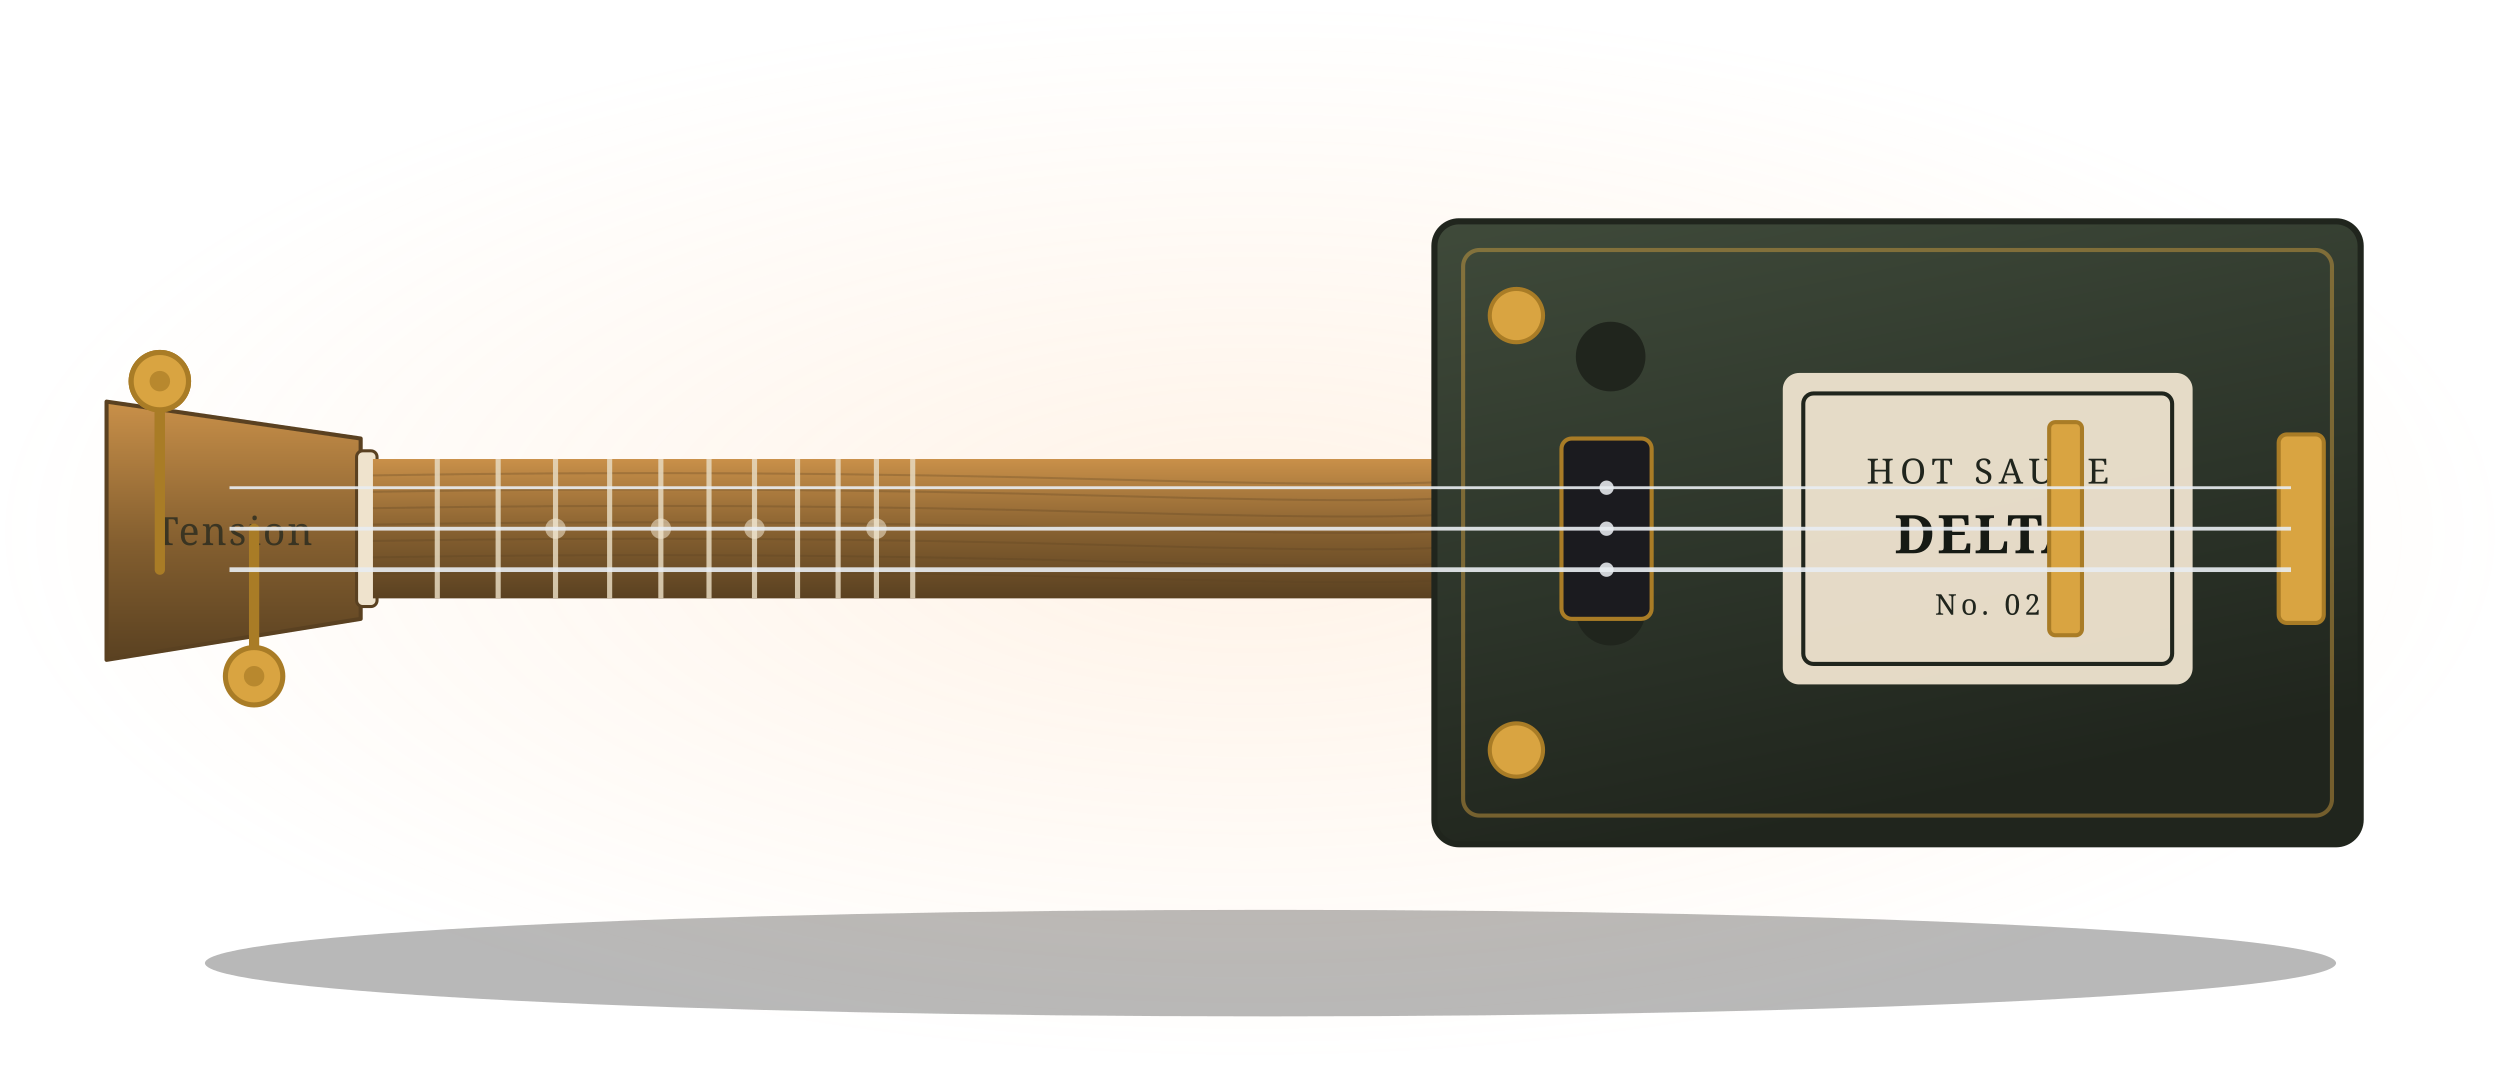
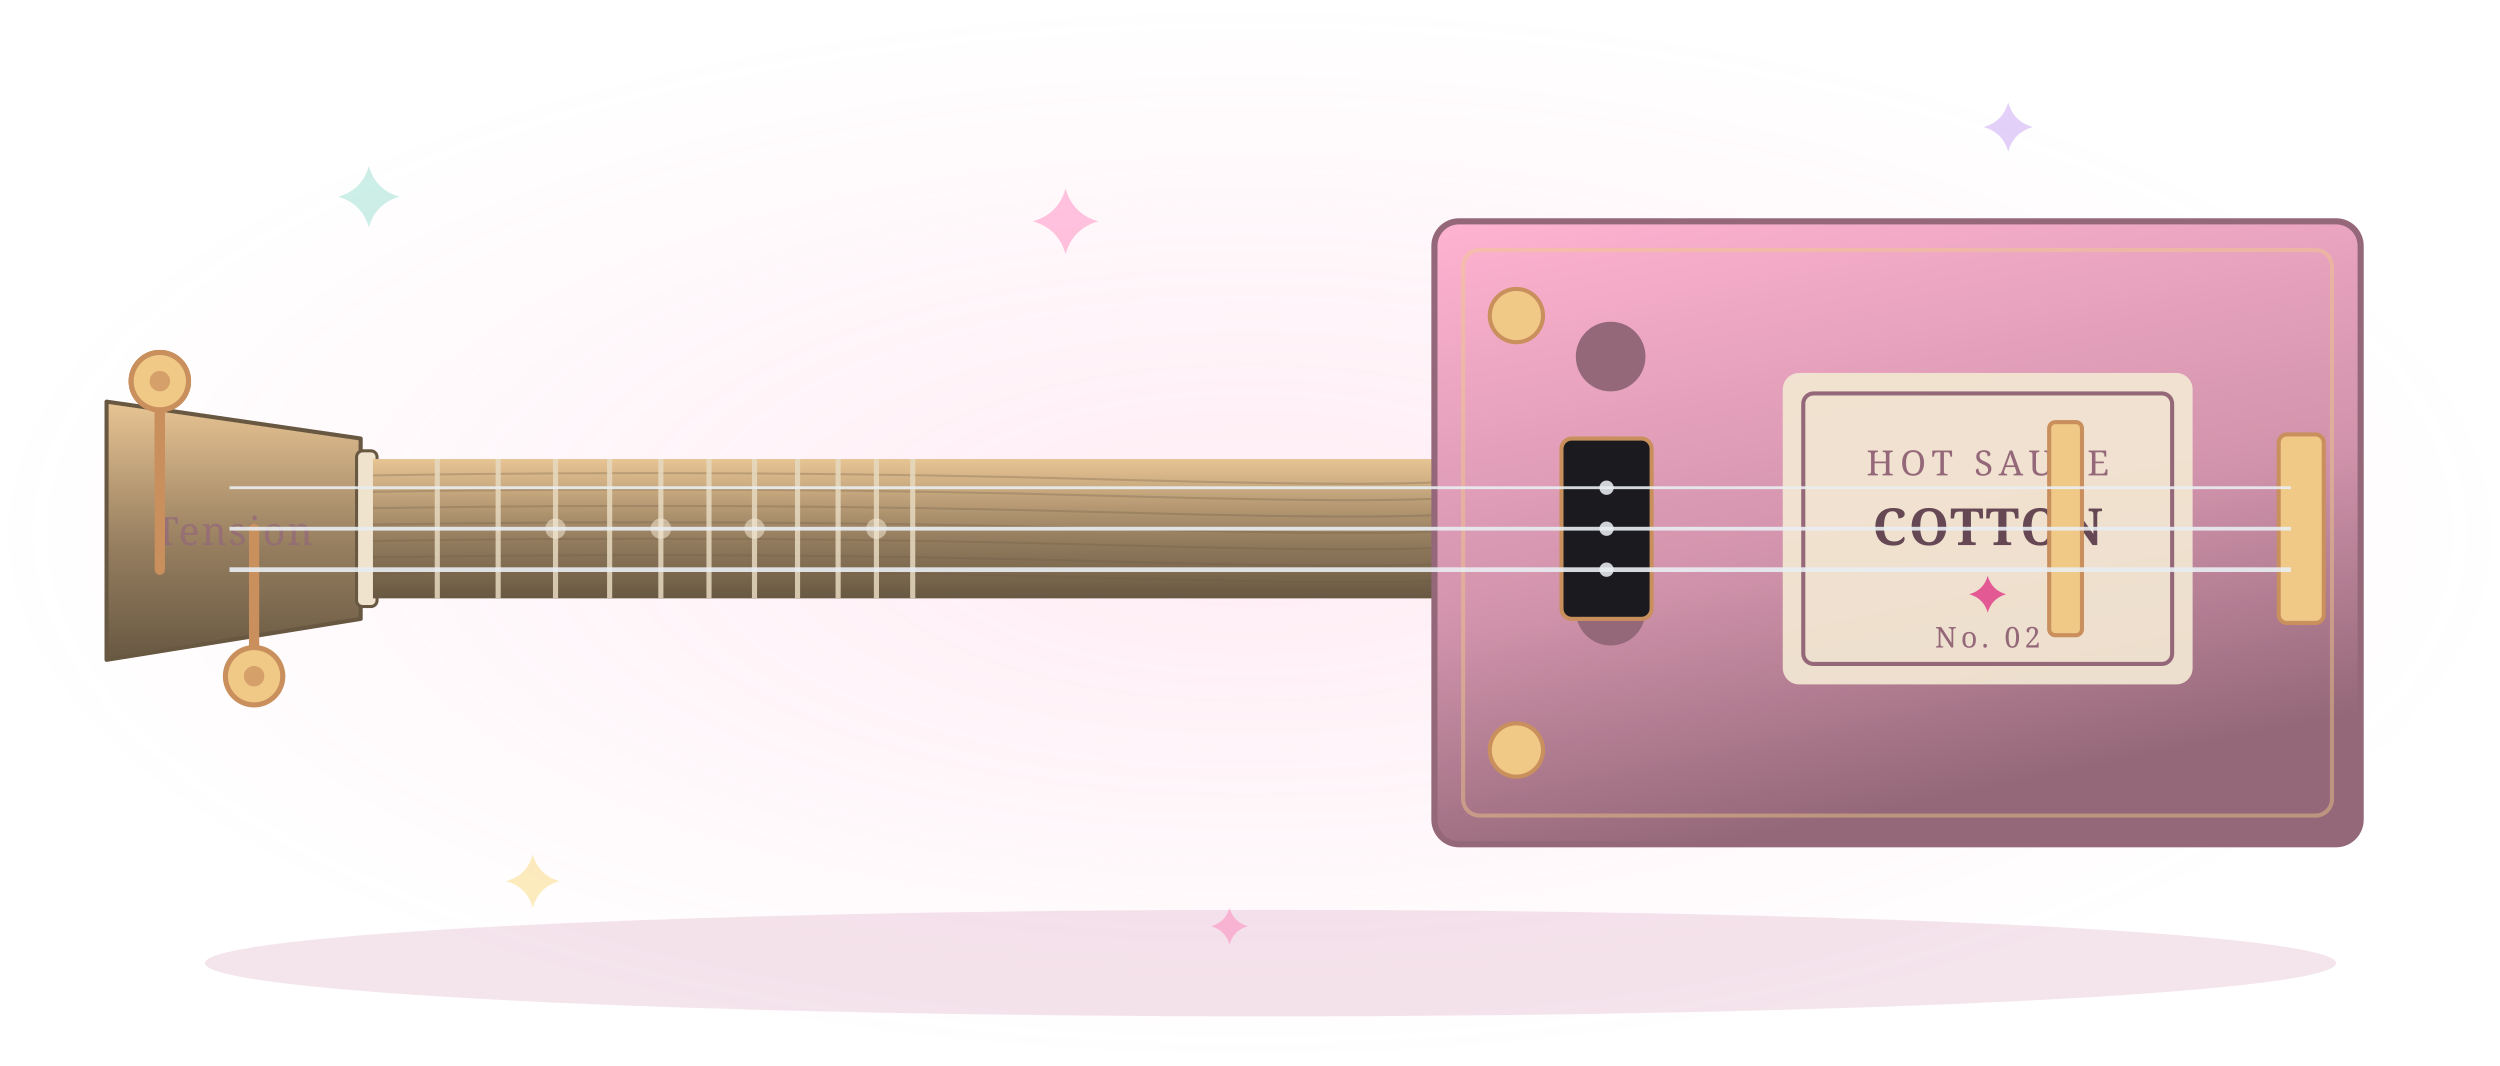
- <svg xmlns="http://www.w3.org/2000/svg" viewBox="0 0 1220 520" role="img" aria-label="Illustration of a 3-string cigar box guitar, the DELTA build">
+ <svg xmlns="http://www.w3.org/2000/svg" viewBox="0 0 1220 520" role="img" aria-label="Illustration of a 3-string cigar box guitar, the COTTON build">
  <defs>
    <linearGradient id="w2" x1="0" y1="0" x2="0" y2="1">
-       <stop offset="0" stop-color="#c99049" />
-       <stop offset=".55" stop-color="#835e2f" />
-       <stop offset="1" stop-color="#5a4121" />
+       <stop offset="0" stop-color="#e8c493" />
+       <stop offset=".55" stop-color="#977f60" />
+       <stop offset="1" stop-color="#685842" />
    </linearGradient>
    <linearGradient id="b2" x1="0" y1="0" x2=".3" y2="1">
-       <stop offset="0" stop-color="#3f4a3a" />
-       <stop offset=".6" stop-color="#2c3429" />
-       <stop offset="1" stop-color="#20251d" />
+       <stop offset="0" stop-color="#ffb3d1" />
+       <stop offset=".6" stop-color="#d193ab" />
+       <stop offset="1" stop-color="#946879" />
    </linearGradient>
    <radialGradient id="g2" cx=".5" cy=".5" r=".5">
-       <stop offset="0" stop-color="#ffb46b" stop-opacity=".16" />
-       <stop offset="1" stop-color="#ffb46b" stop-opacity="0" />
+       <stop offset="0" stop-color="#ff6fae" stop-opacity=".13" />
+       <stop offset="1" stop-color="#ff6fae" stop-opacity="0" />
    </radialGradient>
  </defs>
-   <ellipse cx="620" cy="470" rx="520" ry="26" fill="#000" opacity=".28" />
+   <ellipse cx="620" cy="470" rx="520" ry="26" fill="#c9799f" opacity=".2" />
  <rect width="1220" height="520" fill="url(#g2)" />
-   <path d="M52 196 L176 214 L176 302 L52 322 Z" fill="url(#w2)" stroke="#5a4121" stroke-width="2" stroke-linejoin="round" />
-   <text x="114" y="266" font-family="Georgia, serif" font-size="19" fill="#20251d" text-anchor="middle" opacity=".75" letter-spacing="1">Tension</text>
+   <path d="M180 81 Q183.3 92.7, 195 96 Q183.3 99.3, 180 111 Q176.7 99.3, 165 96 Q176.7 92.7, 180 81 Z" fill="#7fd8c4" opacity="0.4" />
+   <path d="M520 92 Q523.52 104.48, 536 108 Q523.52 111.52, 520 124 Q516.48 111.52, 504 108 Q516.48 104.48, 520 92 Z" fill="#ff6fae" opacity="0.4" />
+   <path d="M980 50 Q982.64 59.36, 992 62 Q982.64 64.64, 980 74 Q977.36 64.64, 968 62 Q977.36 59.36, 980 50 Z" fill="#b98cf0" opacity="0.4" />
+   <path d="M260 417 Q262.86 427.14, 273 430 Q262.86 432.86, 260 443 Q257.14 432.86, 247 430 Q257.14 427.14, 260 417 Z" fill="#f7cf5c" opacity="0.4" />
+   <path d="M600 443 Q601.98 450.02, 609 452 Q601.98 453.98, 600 461 Q598.02 453.98, 591 452 Q598.02 450.02, 600 443 Z" fill="#ff6fae" opacity="0.4" />
+   <path d="M1120 378 Q1122.2 385.8, 1130 388 Q1122.2 390.2, 1120 398 Q1117.8 390.2, 1110 388 Q1117.8 385.8, 1120 378 Z" fill="#7fd8c4" opacity="0.4" />
+   <path d="M52 196 L176 214 L176 302 L52 322 Z" fill="url(#w2)" stroke="#685842" stroke-width="2" stroke-linejoin="round" />
+   <text x="114" y="266" font-family="Georgia, serif" font-size="19" fill="#946879" text-anchor="middle" opacity=".75" letter-spacing="1">Tension</text>
  <g>
-     <line x1="78" y1="186" x2="78" y2="238" stroke="#a97c26" stroke-width="5" stroke-linecap="round" />
-     <circle cx="78" cy="186" r="14" fill="#d9a441" stroke="#a97c26" stroke-width="2.5" />
-     <circle cx="78" cy="186" r="5" fill="#a97c26" opacity=".7" />
+     <line x1="78" y1="186" x2="78" y2="238" stroke="#c98f5c" stroke-width="5" stroke-linecap="round" />
+     <circle cx="78" cy="186" r="14" fill="#f0c987" stroke="#c98f5c" stroke-width="2.5" />
+     <circle cx="78" cy="186" r="5" fill="#c98f5c" opacity=".7" />
  </g>
  <g>
-     <line x1="124" y1="330" x2="124" y2="258" stroke="#a97c26" stroke-width="5" stroke-linecap="round" />
-     <circle cx="124" cy="330" r="14" fill="#d9a441" stroke="#a97c26" stroke-width="2.5" />
-     <circle cx="124" cy="330" r="5" fill="#a97c26" opacity=".7" />
+     <line x1="124" y1="330" x2="124" y2="258" stroke="#c98f5c" stroke-width="5" stroke-linecap="round" />
+     <circle cx="124" cy="330" r="14" fill="#f0c987" stroke="#c98f5c" stroke-width="2.5" />
+     <circle cx="124" cy="330" r="5" fill="#c98f5c" opacity=".7" />
  </g>
  <g>
-     <line x1="78" y1="186" x2="78" y2="278" stroke="#a97c26" stroke-width="5" stroke-linecap="round" />
-     <circle cx="78" cy="186" r="14" fill="#d9a441" stroke="#a97c26" stroke-width="2.5" />
-     <circle cx="78" cy="186" r="5" fill="#a97c26" opacity=".7" />
+     <line x1="78" y1="186" x2="78" y2="278" stroke="#c98f5c" stroke-width="5" stroke-linecap="round" />
+     <circle cx="78" cy="186" r="14" fill="#f0c987" stroke="#c98f5c" stroke-width="2.5" />
+     <circle cx="78" cy="186" r="5" fill="#c98f5c" opacity=".7" />
  </g>
-   <rect x="174" y="220" width="10" height="76" rx="3" fill="#efe3cd" stroke="#5a4121" stroke-width="1.5" />
+   <rect x="174" y="220" width="10" height="76" rx="3" fill="#efe3cd" stroke="#685842" stroke-width="1.5" />
  <rect x="182" y="224" width="558" height="68" fill="url(#w2)" />
-   <path d="M182 232 Q 362 229, 542 234 T 720 232" stroke="#5a4121" stroke-width="1" fill="none" opacity=".28" />
-   <path d="M182 240 Q 362 237, 542 242 T 720 240" stroke="#5a4121" stroke-width="1" fill="none" opacity=".28" />
-   <path d="M182 248 Q 362 245, 542 250 T 720 248" stroke="#5a4121" stroke-width="1" fill="none" opacity=".28" />
-   <path d="M182 256 Q 362 253, 542 258 T 720 256" stroke="#5a4121" stroke-width="1" fill="none" opacity=".28" />
-   <path d="M182 264 Q 362 261, 542 266 T 720 264" stroke="#5a4121" stroke-width="1" fill="none" opacity=".28" />
-   <path d="M182 272 Q 362 269, 542 274 T 720 272" stroke="#5a4121" stroke-width="1" fill="none" opacity=".28" />
-   <path d="M182 280 Q 362 277, 542 282 T 720 280" stroke="#5a4121" stroke-width="1" fill="none" opacity=".28" />
+   <path d="M182 232 Q 362 229, 542 234 T 720 232" stroke="#685842" stroke-width="1" fill="none" opacity=".28" />
+   <path d="M182 240 Q 362 237, 542 242 T 720 240" stroke="#685842" stroke-width="1" fill="none" opacity=".28" />
+   <path d="M182 248 Q 362 245, 542 250 T 720 248" stroke="#685842" stroke-width="1" fill="none" opacity=".28" />
+   <path d="M182 256 Q 362 253, 542 258 T 720 256" stroke="#685842" stroke-width="1" fill="none" opacity=".28" />
+   <path d="M182 264 Q 362 261, 542 266 T 720 264" stroke="#685842" stroke-width="1" fill="none" opacity=".28" />
+   <path d="M182 272 Q 362 269, 542 274 T 720 272" stroke="#685842" stroke-width="1" fill="none" opacity=".28" />
+   <path d="M182 280 Q 362 277, 542 282 T 720 280" stroke="#685842" stroke-width="1" fill="none" opacity=".28" />
  <line x1="213.4" y1="224" x2="213.4" y2="292" stroke="#e6d9c0" stroke-width="2.5" opacity=".85" />
  <line x1="243.1" y1="224" x2="243.1" y2="292" stroke="#e6d9c0" stroke-width="2.5" opacity=".85" />
  <line x1="271.1" y1="224" x2="271.1" y2="292" stroke="#e6d9c0" stroke-width="2.5" opacity=".85" />
  <line x1="297.5" y1="224" x2="297.5" y2="292" stroke="#e6d9c0" stroke-width="2.5" opacity=".85" />
  <line x1="322.5" y1="224" x2="322.5" y2="292" stroke="#e6d9c0" stroke-width="2.5" opacity=".85" />
  <line x1="346.0" y1="224" x2="346.0" y2="292" stroke="#e6d9c0" stroke-width="2.5" opacity=".85" />
  <line x1="368.2" y1="224" x2="368.2" y2="292" stroke="#e6d9c0" stroke-width="2.5" opacity=".85" />
  <line x1="389.2" y1="224" x2="389.2" y2="292" stroke="#e6d9c0" stroke-width="2.5" opacity=".85" />
  <line x1="409.0" y1="224" x2="409.0" y2="292" stroke="#e6d9c0" stroke-width="2.5" opacity=".85" />
  <line x1="427.7" y1="224" x2="427.7" y2="292" stroke="#e6d9c0" stroke-width="2.5" opacity=".85" />
  <line x1="445.4" y1="224" x2="445.4" y2="292" stroke="#e6d9c0" stroke-width="2.5" opacity=".85" />
  <circle cx="271.1" cy="258" r="5" fill="#f3e7d2" opacity=".55" />
  <circle cx="322.5" cy="258" r="5" fill="#f3e7d2" opacity=".55" />
  <circle cx="368.2" cy="258" r="5" fill="#f3e7d2" opacity=".55" />
  <circle cx="427.7" cy="258" r="5" fill="#f3e7d2" opacity=".55" />
-   <rect x="700" y="108" width="452" height="304" rx="12" fill="url(#b2)" stroke="#20251d" stroke-width="3" />
-   <rect x="714" y="122" width="424" height="276" rx="8" fill="none" stroke="#d9a441" stroke-width="2" opacity=".45" />
+   <rect x="700" y="108" width="452" height="304" rx="12" fill="url(#b2)" stroke="#946879" stroke-width="3" />
+   <rect x="714" y="122" width="424" height="276" rx="8" fill="none" stroke="#f0c987" stroke-width="2" opacity=".45" />
  <rect x="870" y="182" width="200" height="152" rx="8" fill="#f2e6d2" opacity=".93" />
-   <rect x="880" y="192" width="180" height="132" rx="5" fill="none" stroke="#20251d" stroke-width="2" />
-   <text x="970" y="236" font-family="Georgia, serif" font-size="17" fill="#20251d" text-anchor="middle" letter-spacing="3">HOT SAUCE</text>
-   <text x="970" y="270" font-family="Georgia, serif" font-weight="bold" font-size="26" fill="#161a14" text-anchor="middle" letter-spacing="1">DELTA</text>
-   <text x="970" y="300" font-family="Georgia, serif" font-size="14" fill="#20251d" text-anchor="middle" letter-spacing="2">No. 02</text>
-   <circle cx="786" cy="174" r="17" fill="#20251d" />
-   <circle cx="786" cy="298" r="17" fill="#20251d" />
-   <rect x="762" y="214" width="44" height="88" rx="5" fill="#1b1b1f" stroke="#a97c26" stroke-width="2" />
+   <rect x="880" y="192" width="180" height="132" rx="5" fill="none" stroke="#946879" stroke-width="2" />
+   <text x="970" y="232" font-family="Georgia, serif" font-size="17" fill="#946879" text-anchor="middle" letter-spacing="3">HOT SAUCE</text>
+   <text x="970" y="266" font-family="Georgia, serif" font-weight="bold" font-size="25" fill="#664854" text-anchor="middle" letter-spacing="1">COTTON</text>
+   <path d="M970 281 Q971.98 288.02, 979 290 Q971.98 291.98, 970 299 Q968.02 291.98, 961 290 Q968.02 288.02, 970 281 Z" fill="#e0428a" opacity="0.85" />
+   <text x="970" y="316" font-family="Georgia, serif" font-size="14" fill="#946879" text-anchor="middle" letter-spacing="2">No. 02</text>
+   <circle cx="786" cy="174" r="17" fill="#946879" />
+   <circle cx="786" cy="298" r="17" fill="#946879" />
+   <rect x="762" y="214" width="44" height="88" rx="5" fill="#1b1b1f" stroke="#c98f5c" stroke-width="2" />
  <circle cx="784" cy="238" r="3.5" fill="#cfd2d6" />
  <circle cx="784" cy="258" r="3.5" fill="#cfd2d6" />
  <circle cx="784" cy="278" r="3.5" fill="#cfd2d6" />
-   <rect x="1000" y="206" width="16" height="104" rx="3" fill="#d9a441" stroke="#a97c26" stroke-width="2" />
-   <rect x="1112" y="212" width="22" height="92" rx="4" fill="#d9a441" stroke="#a97c26" stroke-width="2" />
-   <circle cx="740" cy="366" r="13" fill="#d9a441" stroke="#a97c26" stroke-width="2" />
-   <circle cx="740" cy="154" r="13" fill="#d9a441" stroke="#a97c26" stroke-width="2" />
+   <rect x="1000" y="206" width="16" height="104" rx="3" fill="#f0c987" stroke="#c98f5c" stroke-width="2" />
+   <rect x="1112" y="212" width="22" height="92" rx="4" fill="#f0c987" stroke="#c98f5c" stroke-width="2" />
+   <circle cx="740" cy="366" r="13" fill="#f0c987" stroke="#c98f5c" stroke-width="2" />
+   <circle cx="740" cy="154" r="13" fill="#f0c987" stroke="#c98f5c" stroke-width="2" />
  <line x1="112" y1="238" x2="1118" y2="238" stroke="#e9edf2" stroke-width="1.4" opacity=".9" />
  <line x1="112" y1="258" x2="1118" y2="258" stroke="#e9edf2" stroke-width="1.85" opacity=".9" />
  <line x1="112" y1="278" x2="1118" y2="278" stroke="#e9edf2" stroke-width="2.3" opacity=".9" />
</svg>
